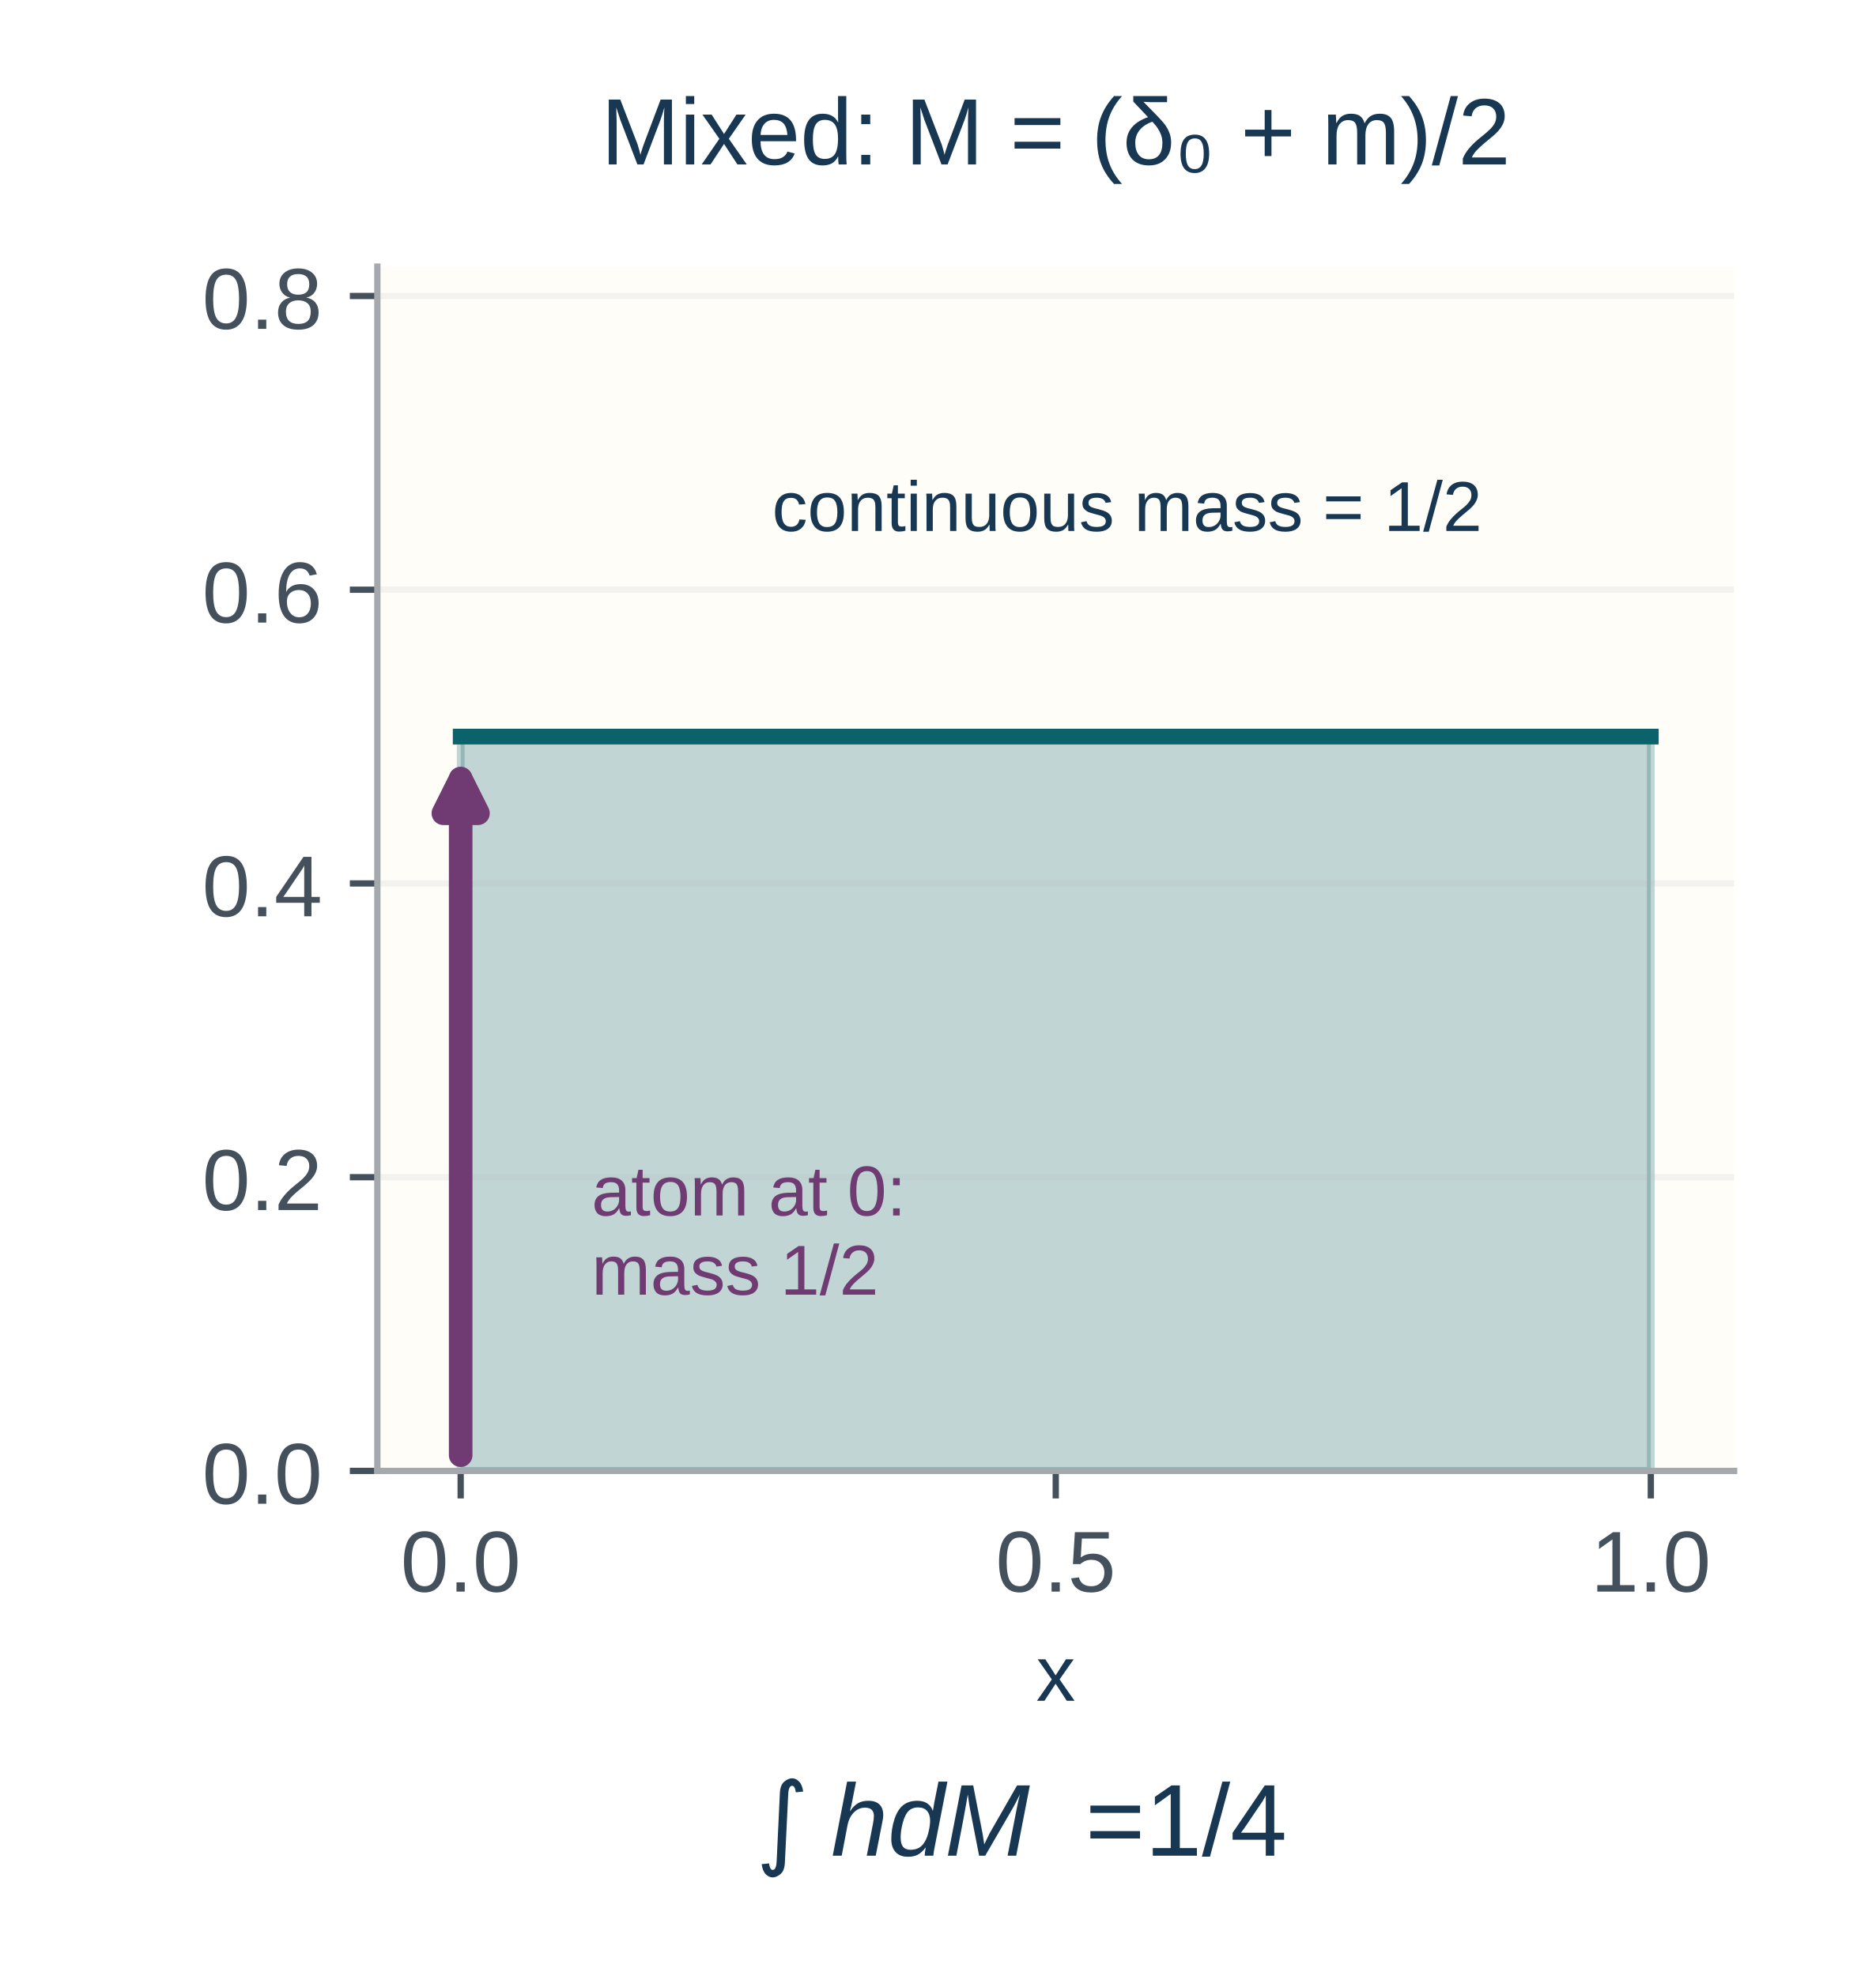
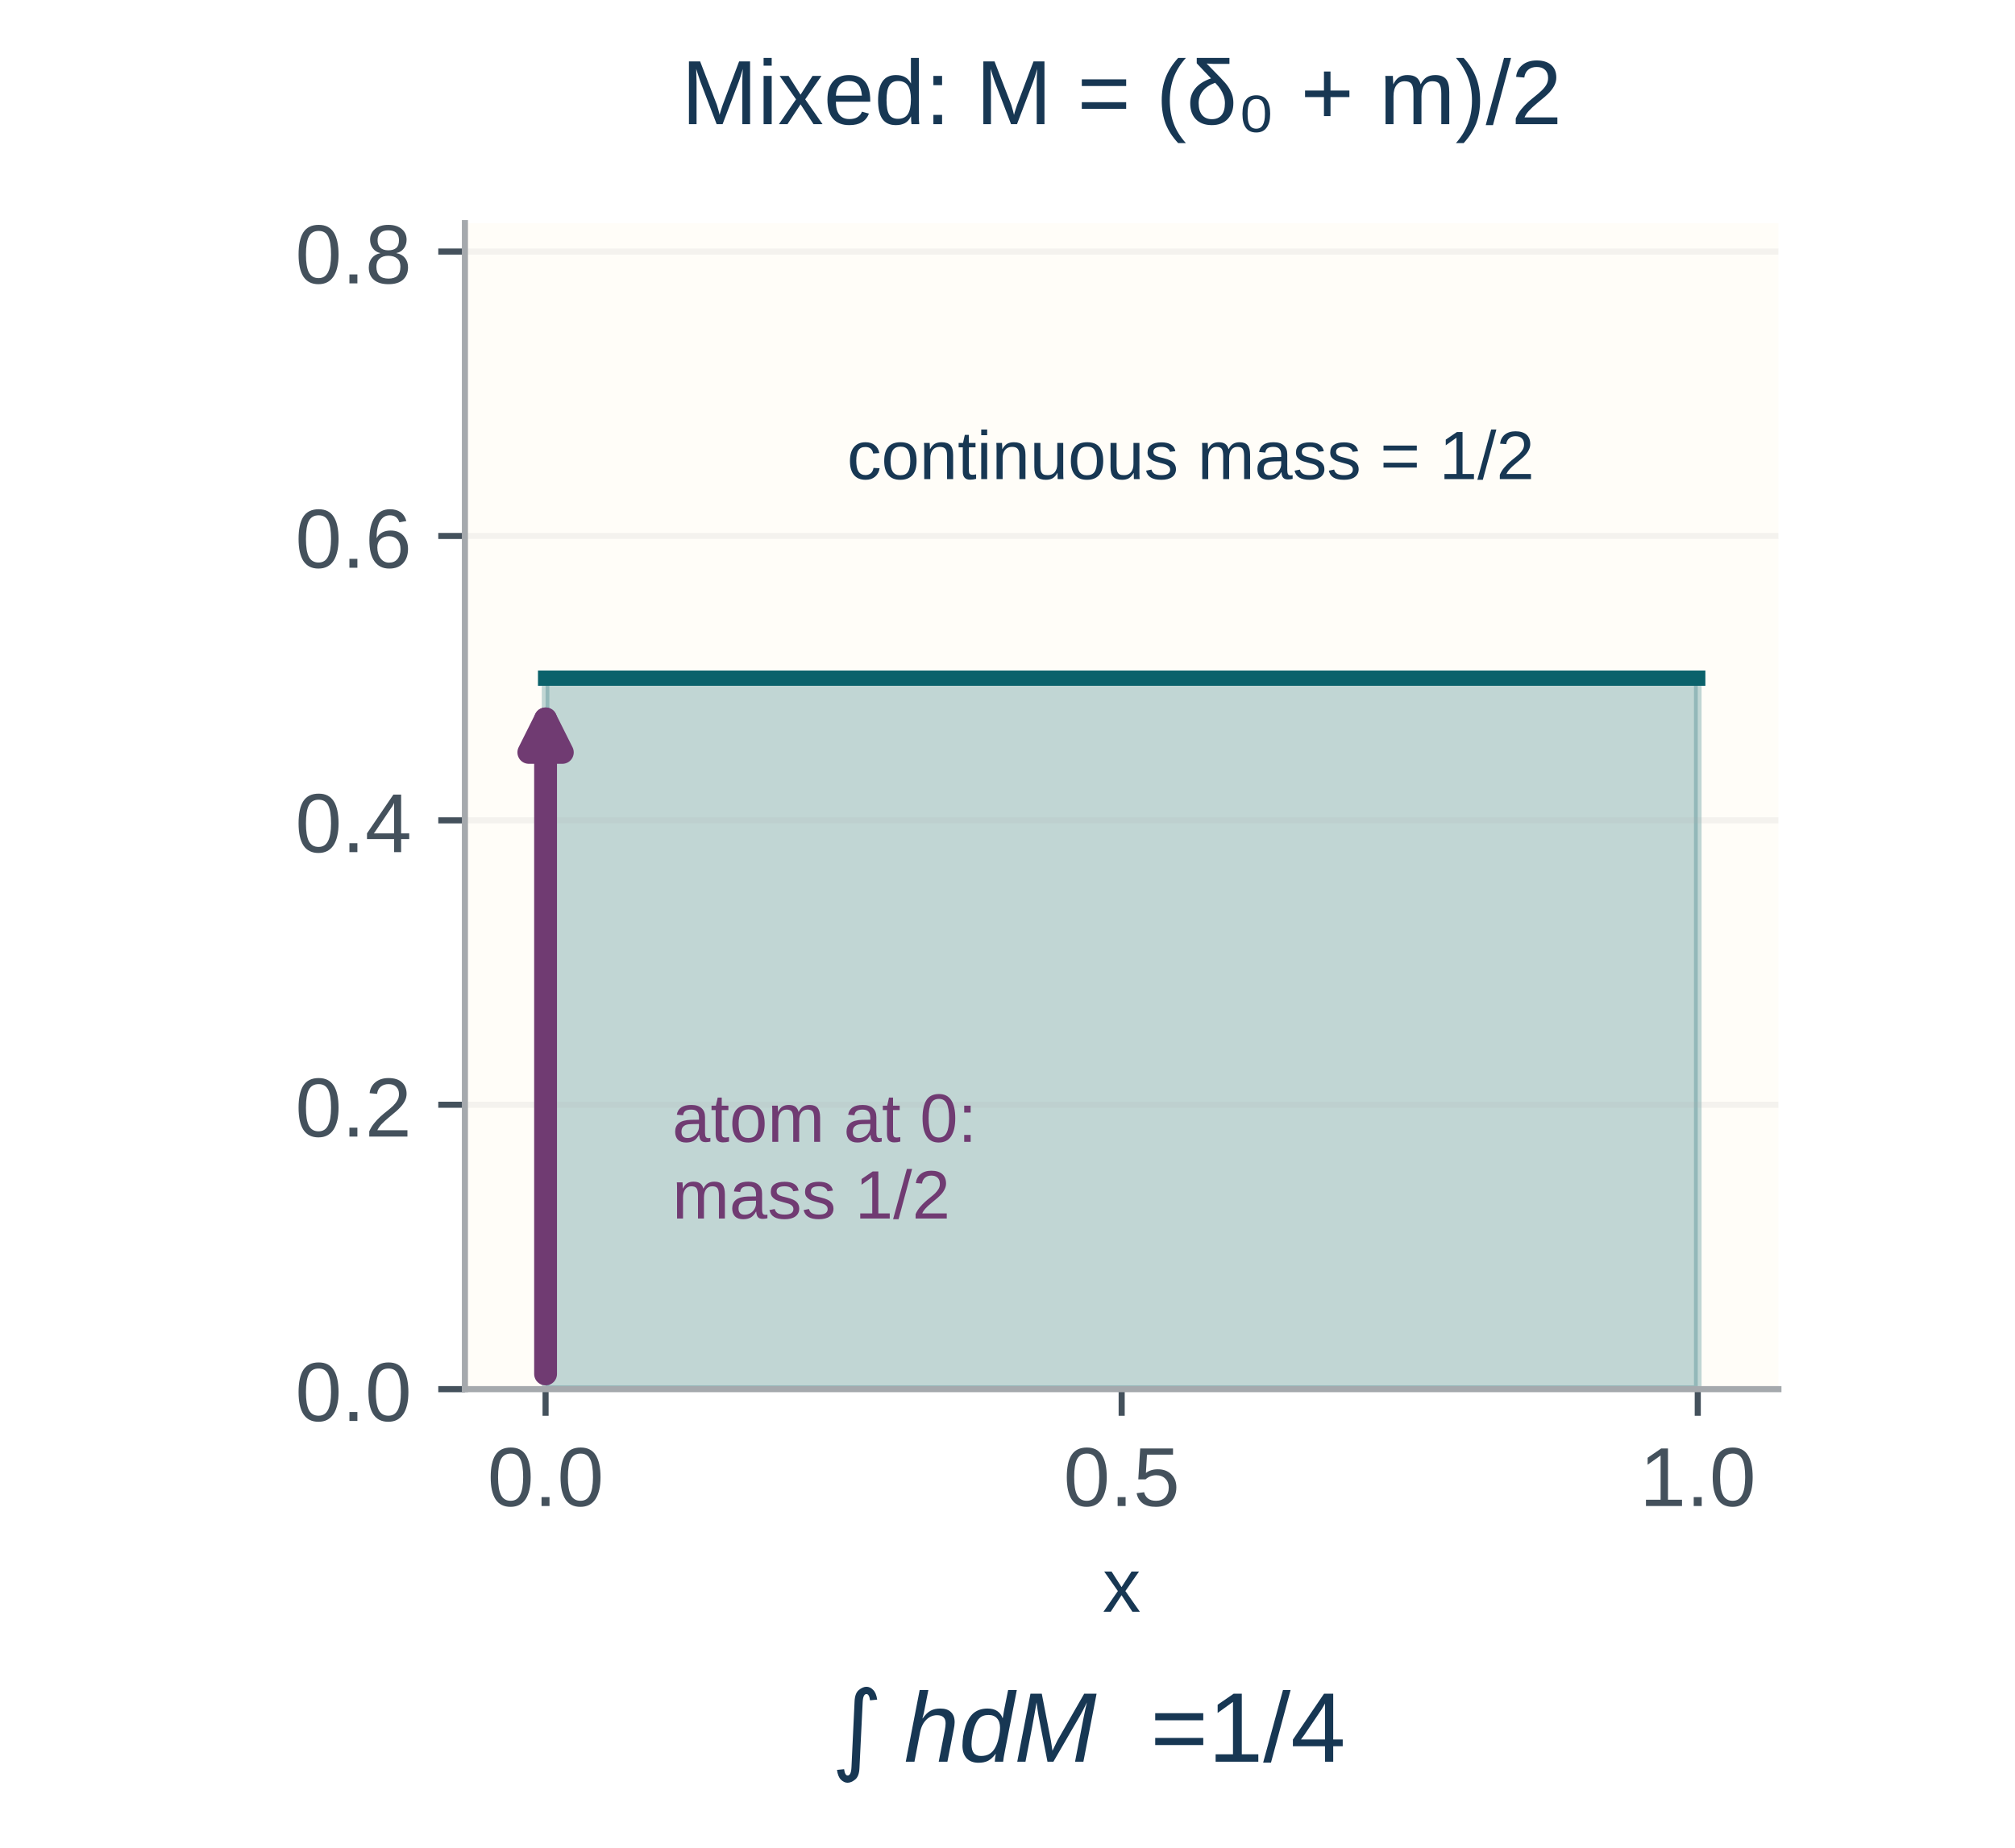
- <svg xmlns="http://www.w3.org/2000/svg" xmlns:xlink="http://www.w3.org/1999/xlink" version="1.1" viewBox="494.394 28 238.577 251.395" width="238.577" height="251.395">
+ <svg xmlns="http://www.w3.org/2000/svg" xmlns:xlink="http://www.w3.org/1999/xlink" version="1.1" viewBox="494.394 0 238.577 242.793" width="238.577" height="218.793">
  <defs>
    <style type="text/css">*{stroke-linecap:butt;stroke-linejoin:round;}</style>
    <path d="M 0 0  L 0 3.5  " id="m9206b47636" style="stroke:#44515c;stroke-width:0.8;" />
    <path d="M 0 0  L -3.5 0  " id="m163455e4a3" style="stroke:#44515c;stroke-width:0.8;" />
    <path d="M 0 3.606  C 0.956 3.606 1.873 3.226 2.55 2.55  C 3.226 1.873 3.606 0.956 3.606 0  C 3.606 -0.956 3.226 -1.873 2.55 -2.55  C 1.873 -3.226 0.956 -3.606 0 -3.606  C -0.956 -3.606 -1.873 -3.226 -2.55 -2.55  C -3.226 -1.873 -3.606 -0.956 -3.606 0  C -3.606 0.956 -3.226 1.873 -2.55 2.55  C -1.873 3.226 -0.956 3.606 0 3.606  z " id="m7fe6c48a3f" style="stroke:#173753;" />
    <path d="M 304.48 -60.259  L 304.48 -169.699  L 455.863 -169.699  L 455.863 -60.259  L 455.863 -60.259  L 304.48 -60.259  z " id="mb2a2f24494" style="stroke:#0b626b;stroke-opacity:0.25;" />
    <path d="M 552.991 -60.259  L 552.991 -153.684  L 704.375 -153.684  L 704.375 -60.259  L 704.375 -60.259  L 552.991 -60.259  z " id="m95f2cb5212" style="stroke:#0b626b;stroke-opacity:0.25;" />
-     <clipPath id="p69fdf36aba">
-       <rect height="153.216" width="172.577" x="45.372" y="61.92" />
+     <clipPath id="p71dfb6bc28">
+       <rect height="153.216" width="172.577" x="45.372" y="29.318" />
    </clipPath>
-     <clipPath id="pee0099d0f5">
-       <rect height="153.216" width="172.577" x="293.883" y="61.92" />
+     <clipPath id="p3d6b559b7d">
+       <rect height="153.216" width="172.577" x="293.883" y="29.318" />
    </clipPath>
-     <clipPath id="p72005c7a04">
-       <rect height="153.216" width="172.577" x="542.394" y="61.92" />
+     <clipPath id="p9979e11b5a">
+       <rect height="153.216" width="172.577" x="542.394" y="29.318" />
    </clipPath>
  </defs>
  <g id="axes_3">
    <g id="patch_8">
-       <path d="M 542.394 215.136  L 714.972 215.136  L 714.972 61.92  L 542.394 61.92  z " style="fill:#fffdf8;" />
+       <path d="M 542.394 182.534  L 714.972 182.534  L 714.972 29.318  L 542.394 29.318  z " style="fill:#fffdf8;" />
    </g>
    <g id="PolyCollection_2">
-       <g clip-path="url(#p72005c7a04)">
-         <use style="fill:#0b626b;fill-opacity:0.25;stroke:#0b626b;stroke-opacity:0.25;" x="0" xlink:href="#m95f2cb5212" y="275.395" />
+       <g clip-path="url(#p9979e11b5a)">
+         <use style="fill:#0b626b;fill-opacity:0.25;stroke:#0b626b;stroke-opacity:0.25;" x="0" xlink:href="#m95f2cb5212" y="242.793" />
      </g>
    </g>
    <g id="matplotlib.axis_5">
      <g id="xtick_7">
        <g id="line2d_30">
          <g>
-             <use style="fill:#44515c;stroke:#44515c;stroke-width:0.8;" x="552.991" xlink:href="#m9206b47636" y="215.136" />
+             <use style="fill:#44515c;stroke:#44515c;stroke-width:0.8;" x="552.991" xlink:href="#m9206b47636" y="182.534" />
          </g>
        </g>
        <g id="text_28">
-           <text style="fill:#44515c;font-family:Arial, sans-serif;font-size:11px;font-stretch:normal;font-style:normal;font-weight:normal;text-anchor:middle;" transform="rotate(-0, 552.9911, 230.4943)" x="552.991" y="230.494">0.0</text>
+           <text style="fill:#44515c;font-family:Arial, sans-serif;font-size:11px;font-stretch:normal;font-style:normal;font-weight:normal;text-anchor:middle;" transform="rotate(-0, 552.9911, 197.8924)" x="552.991" y="197.892">0.0</text>
        </g>
      </g>
      <g id="xtick_8">
        <g id="line2d_31">
          <g>
-             <use style="fill:#44515c;stroke:#44515c;stroke-width:0.8;" x="628.683" xlink:href="#m9206b47636" y="215.136" />
+             <use style="fill:#44515c;stroke:#44515c;stroke-width:0.8;" x="628.683" xlink:href="#m9206b47636" y="182.534" />
          </g>
        </g>
        <g id="text_29">
-           <text style="fill:#44515c;font-family:Arial, sans-serif;font-size:11px;font-stretch:normal;font-style:normal;font-weight:normal;text-anchor:middle;" transform="rotate(-0, 628.6829, 230.4943)" x="628.683" y="230.494">0.5</text>
+           <text style="fill:#44515c;font-family:Arial, sans-serif;font-size:11px;font-stretch:normal;font-style:normal;font-weight:normal;text-anchor:middle;" transform="rotate(-0, 628.6829, 197.8924)" x="628.683" y="197.892">0.5</text>
        </g>
      </g>
      <g id="xtick_9">
        <g id="line2d_32">
          <g>
-             <use style="fill:#44515c;stroke:#44515c;stroke-width:0.8;" x="704.375" xlink:href="#m9206b47636" y="215.136" />
+             <use style="fill:#44515c;stroke:#44515c;stroke-width:0.8;" x="704.375" xlink:href="#m9206b47636" y="182.534" />
          </g>
        </g>
        <g id="text_30">
-           <text style="fill:#44515c;font-family:Arial, sans-serif;font-size:11px;font-stretch:normal;font-style:normal;font-weight:normal;text-anchor:middle;" transform="rotate(-0, 704.3747, 230.4943)" x="704.375" y="230.494">1.0</text>
+           <text style="fill:#44515c;font-family:Arial, sans-serif;font-size:11px;font-stretch:normal;font-style:normal;font-weight:normal;text-anchor:middle;" transform="rotate(-0, 704.3747, 197.8924)" x="704.375" y="197.892">1.0</text>
        </g>
      </g>
      <g id="text_31">
-         <text style="fill:#173753;font-family:Arial, sans-serif;font-size:10px;font-stretch:normal;font-style:normal;font-weight:normal;text-anchor:middle;" transform="rotate(-0, 628.6829, 244.3804)" x="628.683" y="244.38">x</text>
+         <text style="fill:#173753;font-family:Arial, sans-serif;font-size:10px;font-stretch:normal;font-style:normal;font-weight:normal;text-anchor:middle;" transform="rotate(-0, 628.6829, 211.7785)" x="628.683" y="211.779">x</text>
      </g>
    </g>
    <g id="matplotlib.axis_6">
      <g id="ytick_12">
        <g id="line2d_33">
-           <path clip-path="url(#p72005c7a04)" d="M 542.394 215.136  L 714.972 215.136  " style="fill:none;stroke:#b0b0b0;stroke-linecap:square;stroke-opacity:0.13;stroke-width:0.8;" />
+           <path clip-path="url(#p9979e11b5a)" d="M 542.394 182.534  L 714.972 182.534  " style="fill:none;stroke:#b0b0b0;stroke-linecap:square;stroke-opacity:0.13;stroke-width:0.8;" />
        </g>
        <g id="line2d_34">
          <g>
-             <use style="fill:#44515c;stroke:#44515c;stroke-width:0.8;" x="542.394" xlink:href="#m163455e4a3" y="215.136" />
+             <use style="fill:#44515c;stroke:#44515c;stroke-width:0.8;" x="542.394" xlink:href="#m163455e4a3" y="182.534" />
          </g>
        </g>
        <g id="text_32">
-           <text style="fill:#44515c;font-family:Arial, sans-serif;font-size:11px;font-stretch:normal;font-style:normal;font-weight:normal;text-anchor:end;" transform="rotate(-0, 535.3942, 219.3151)" x="535.394" y="219.315">0.0</text>
+           <text style="fill:#44515c;font-family:Arial, sans-serif;font-size:11px;font-stretch:normal;font-style:normal;font-weight:normal;text-anchor:end;" transform="rotate(-0, 535.3942, 186.7133)" x="535.394" y="186.713">0.0</text>
        </g>
      </g>
      <g id="ytick_13">
        <g id="line2d_35">
-           <path clip-path="url(#p72005c7a04)" d="M 542.394 177.766  L 714.972 177.766  " style="fill:none;stroke:#b0b0b0;stroke-linecap:square;stroke-opacity:0.13;stroke-width:0.8;" />
+           <path clip-path="url(#p9979e11b5a)" d="M 542.394 145.164  L 714.972 145.164  " style="fill:none;stroke:#b0b0b0;stroke-linecap:square;stroke-opacity:0.13;stroke-width:0.8;" />
        </g>
        <g id="line2d_36">
          <g>
-             <use style="fill:#44515c;stroke:#44515c;stroke-width:0.8;" x="542.394" xlink:href="#m163455e4a3" y="177.766" />
+             <use style="fill:#44515c;stroke:#44515c;stroke-width:0.8;" x="542.394" xlink:href="#m163455e4a3" y="145.164" />
          </g>
        </g>
        <g id="text_33">
-           <text style="fill:#44515c;font-family:Arial, sans-serif;font-size:11px;font-stretch:normal;font-style:normal;font-weight:normal;text-anchor:end;" transform="rotate(-0, 535.3942, 181.9454)" x="535.394" y="181.945">0.2</text>
+           <text style="fill:#44515c;font-family:Arial, sans-serif;font-size:11px;font-stretch:normal;font-style:normal;font-weight:normal;text-anchor:end;" transform="rotate(-0, 535.3942, 149.3435)" x="535.394" y="149.344">0.2</text>
        </g>
      </g>
      <g id="ytick_14">
        <g id="line2d_37">
-           <path clip-path="url(#p72005c7a04)" d="M 542.394 140.396  L 714.972 140.396  " style="fill:none;stroke:#b0b0b0;stroke-linecap:square;stroke-opacity:0.13;stroke-width:0.8;" />
+           <path clip-path="url(#p9979e11b5a)" d="M 542.394 107.795  L 714.972 107.795  " style="fill:none;stroke:#b0b0b0;stroke-linecap:square;stroke-opacity:0.13;stroke-width:0.8;" />
        </g>
        <g id="line2d_38">
          <g>
-             <use style="fill:#44515c;stroke:#44515c;stroke-width:0.8;" x="542.394" xlink:href="#m163455e4a3" y="140.396" />
+             <use style="fill:#44515c;stroke:#44515c;stroke-width:0.8;" x="542.394" xlink:href="#m163455e4a3" y="107.795" />
          </g>
        </g>
        <g id="text_34">
-           <text style="fill:#44515c;font-family:Arial, sans-serif;font-size:11px;font-stretch:normal;font-style:normal;font-weight:normal;text-anchor:end;" transform="rotate(-0, 535.3942, 144.5756)" x="535.394" y="144.576">0.4</text>
+           <text style="fill:#44515c;font-family:Arial, sans-serif;font-size:11px;font-stretch:normal;font-style:normal;font-weight:normal;text-anchor:end;" transform="rotate(-0, 535.3942, 111.9738)" x="535.394" y="111.974">0.4</text>
        </g>
      </g>
      <g id="ytick_15">
        <g id="line2d_39">
-           <path clip-path="url(#p72005c7a04)" d="M 542.394 103.027  L 714.972 103.027  " style="fill:none;stroke:#b0b0b0;stroke-linecap:square;stroke-opacity:0.13;stroke-width:0.8;" />
+           <path clip-path="url(#p9979e11b5a)" d="M 542.394 70.425  L 714.972 70.425  " style="fill:none;stroke:#b0b0b0;stroke-linecap:square;stroke-opacity:0.13;stroke-width:0.8;" />
        </g>
        <g id="line2d_40">
          <g>
-             <use style="fill:#44515c;stroke:#44515c;stroke-width:0.8;" x="542.394" xlink:href="#m163455e4a3" y="103.027" />
+             <use style="fill:#44515c;stroke:#44515c;stroke-width:0.8;" x="542.394" xlink:href="#m163455e4a3" y="70.425" />
          </g>
        </g>
        <g id="text_35">
-           <text style="fill:#44515c;font-family:Arial, sans-serif;font-size:11px;font-stretch:normal;font-style:normal;font-weight:normal;text-anchor:end;" transform="rotate(-0, 535.3942, 107.2059)" x="535.394" y="107.206">0.6</text>
+           <text style="fill:#44515c;font-family:Arial, sans-serif;font-size:11px;font-stretch:normal;font-style:normal;font-weight:normal;text-anchor:end;" transform="rotate(-0, 535.3942, 74.604)" x="535.394" y="74.604">0.6</text>
        </g>
      </g>
      <g id="ytick_16">
        <g id="line2d_41">
-           <path clip-path="url(#p72005c7a04)" d="M 542.394 65.657  L 714.972 65.657  " style="fill:none;stroke:#b0b0b0;stroke-linecap:square;stroke-opacity:0.13;stroke-width:0.8;" />
+           <path clip-path="url(#p9979e11b5a)" d="M 542.394 33.055  L 714.972 33.055  " style="fill:none;stroke:#b0b0b0;stroke-linecap:square;stroke-opacity:0.13;stroke-width:0.8;" />
        </g>
        <g id="line2d_42">
          <g>
-             <use style="fill:#44515c;stroke:#44515c;stroke-width:0.8;" x="542.394" xlink:href="#m163455e4a3" y="65.657" />
+             <use style="fill:#44515c;stroke:#44515c;stroke-width:0.8;" x="542.394" xlink:href="#m163455e4a3" y="33.055" />
          </g>
        </g>
        <g id="text_36">
-           <text style="fill:#44515c;font-family:Arial, sans-serif;font-size:11px;font-stretch:normal;font-style:normal;font-weight:normal;text-anchor:end;" transform="rotate(-0, 535.3942, 69.83612)" x="535.394" y="69.836">0.8</text>
+           <text style="fill:#44515c;font-family:Arial, sans-serif;font-size:11px;font-stretch:normal;font-style:normal;font-weight:normal;text-anchor:end;" transform="rotate(-0, 535.3942, 37.23424)" x="535.394" y="37.234">0.8</text>
        </g>
      </g>
    </g>
    <g id="line2d_43">
-       <path clip-path="url(#p72005c7a04)" d="M 552.991 121.712  L 704.375 121.712  " style="fill:none;stroke:#0b626b;stroke-linecap:square;stroke-width:2;" />
+       <path clip-path="url(#p9979e11b5a)" d="M 552.991 89.11  L 704.375 89.11  " style="fill:none;stroke:#0b626b;stroke-linecap:square;stroke-width:2;" />
    </g>
    <g id="patch_9">
-       <path d="M 542.394 215.136  L 542.394 61.92  " style="fill:none;stroke:#a5a9ad;stroke-linecap:square;stroke-linejoin:miter;stroke-width:0.8;" />
+       <path d="M 542.394 182.534  L 542.394 29.318  " style="fill:none;stroke:#a5a9ad;stroke-linecap:square;stroke-linejoin:miter;stroke-width:0.8;" />
    </g>
    <g id="patch_10">
-       <path d="M 542.394 215.136  L 714.972 215.136  " style="fill:none;stroke:#a5a9ad;stroke-linecap:square;stroke-linejoin:miter;stroke-width:0.8;" />
+       <path d="M 542.394 182.534  L 714.972 182.534  " style="fill:none;stroke:#a5a9ad;stroke-linecap:square;stroke-linejoin:miter;stroke-width:0.8;" />
    </g>
    <g id="patch_11">
-       <path d="M 552.991 213.137  Q 552.991 168.425 552.991 127.066  " style="fill:none;stroke:#703b72;stroke-linecap:round;stroke-width:3;" />
-       <path d="M 550.791 131.466  L 552.991 127.066  L 555.191 131.466  L 550.791 131.466  z " style="fill:#703b72;stroke:#703b72;stroke-linecap:round;stroke-width:3;" />
+       <path d="M 552.991 180.536  Q 552.991 135.823 552.991 94.464  " style="fill:none;stroke:#703b72;stroke-linecap:round;stroke-width:3;" />
+       <path d="M 550.791 98.864  L 552.991 94.464  L 555.191 98.864  L 550.791 98.864  z " style="fill:#703b72;stroke:#703b72;stroke-linecap:round;stroke-width:3;" />
    </g>
    <g id="text_37">
-       <text style="fill:#173753;font-family:Arial, sans-serif;font-size:9px;font-stretch:normal;font-style:normal;font-weight:normal;text-anchor:middle;" transform="rotate(-0, 637.7659, 95.55278)" x="637.766" y="95.553">continuous mass = 1/2</text>
+       <text style="fill:#173753;font-family:Arial, sans-serif;font-size:9px;font-stretch:normal;font-style:normal;font-weight:normal;text-anchor:middle;" transform="rotate(-0, 637.7659, 62.9509)" x="637.766" y="62.951">continuous mass = 1/2</text>
    </g>
    <g id="text_38">
-       <text style="fill:#703b72;font-family:Arial, sans-serif;font-size:9px;font-stretch:normal;font-style:normal;font-weight:normal;" transform="translate(569.6433 182.6361)">atom at 0:</text>
-       <text style="fill:#703b72;font-family:Arial, sans-serif;font-size:9px;font-stretch:normal;font-style:normal;font-weight:normal;" transform="translate(569.6433 192.7141)">mass 1/2</text>
+       <text style="fill:#703b72;font-family:Arial, sans-serif;font-size:9px;font-stretch:normal;font-style:normal;font-weight:normal;" transform="translate(569.6433 150.0342)">atom at 0:</text>
+       <text style="fill:#703b72;font-family:Arial, sans-serif;font-size:9px;font-stretch:normal;font-style:normal;font-weight:normal;" transform="translate(569.6433 160.1123)">mass 1/2</text>
    </g>
    <g id="text_39">
-       <g style="fill:#173753;" transform="translate(590.5279 264.1651)">
+       <g style="fill:#173753;" transform="translate(590.5279 231.5632)">
        <text>
          <tspan style="font-family:DejaVu Sans Display;font-size:13px;font-style:display;font-weight:display;" x="0" y="-0.078">∫</tspan>
          <tspan style="font-family:Arial, sans-serif;font-size:13px;font-style:oblique;font-weight:oblique;" x="9.572 19.922 28.174" y="-0.078">hdM</tspan>
          <tspan style="font-family:Arial, sans-serif;font-size:13px;font-style:book;font-weight:book;" x="41.923 55.348 63.619 67.999" y="-0.078">=1/4</tspan>
        </text>
      </g>
    </g>
    <g id="text_40">
-       <text style="fill:#173753;font-family:Arial, sans-serif;font-size:12px;font-stretch:normal;font-style:normal;font-weight:normal;text-anchor:middle;" transform="rotate(-0, 628.6829, 48.92)" x="628.683" y="48.92">Mixed: M = (δ₀ + m)/2</text>
+       <text style="fill:#173753;font-family:Arial, sans-serif;font-size:12px;font-stretch:normal;font-style:normal;font-weight:normal;text-anchor:middle;" transform="rotate(-0, 628.6829, 16.31812)" x="628.683" y="16.318">Mixed: M = (δ₀ + m)/2</text>
    </g>
  </g>
</svg>
